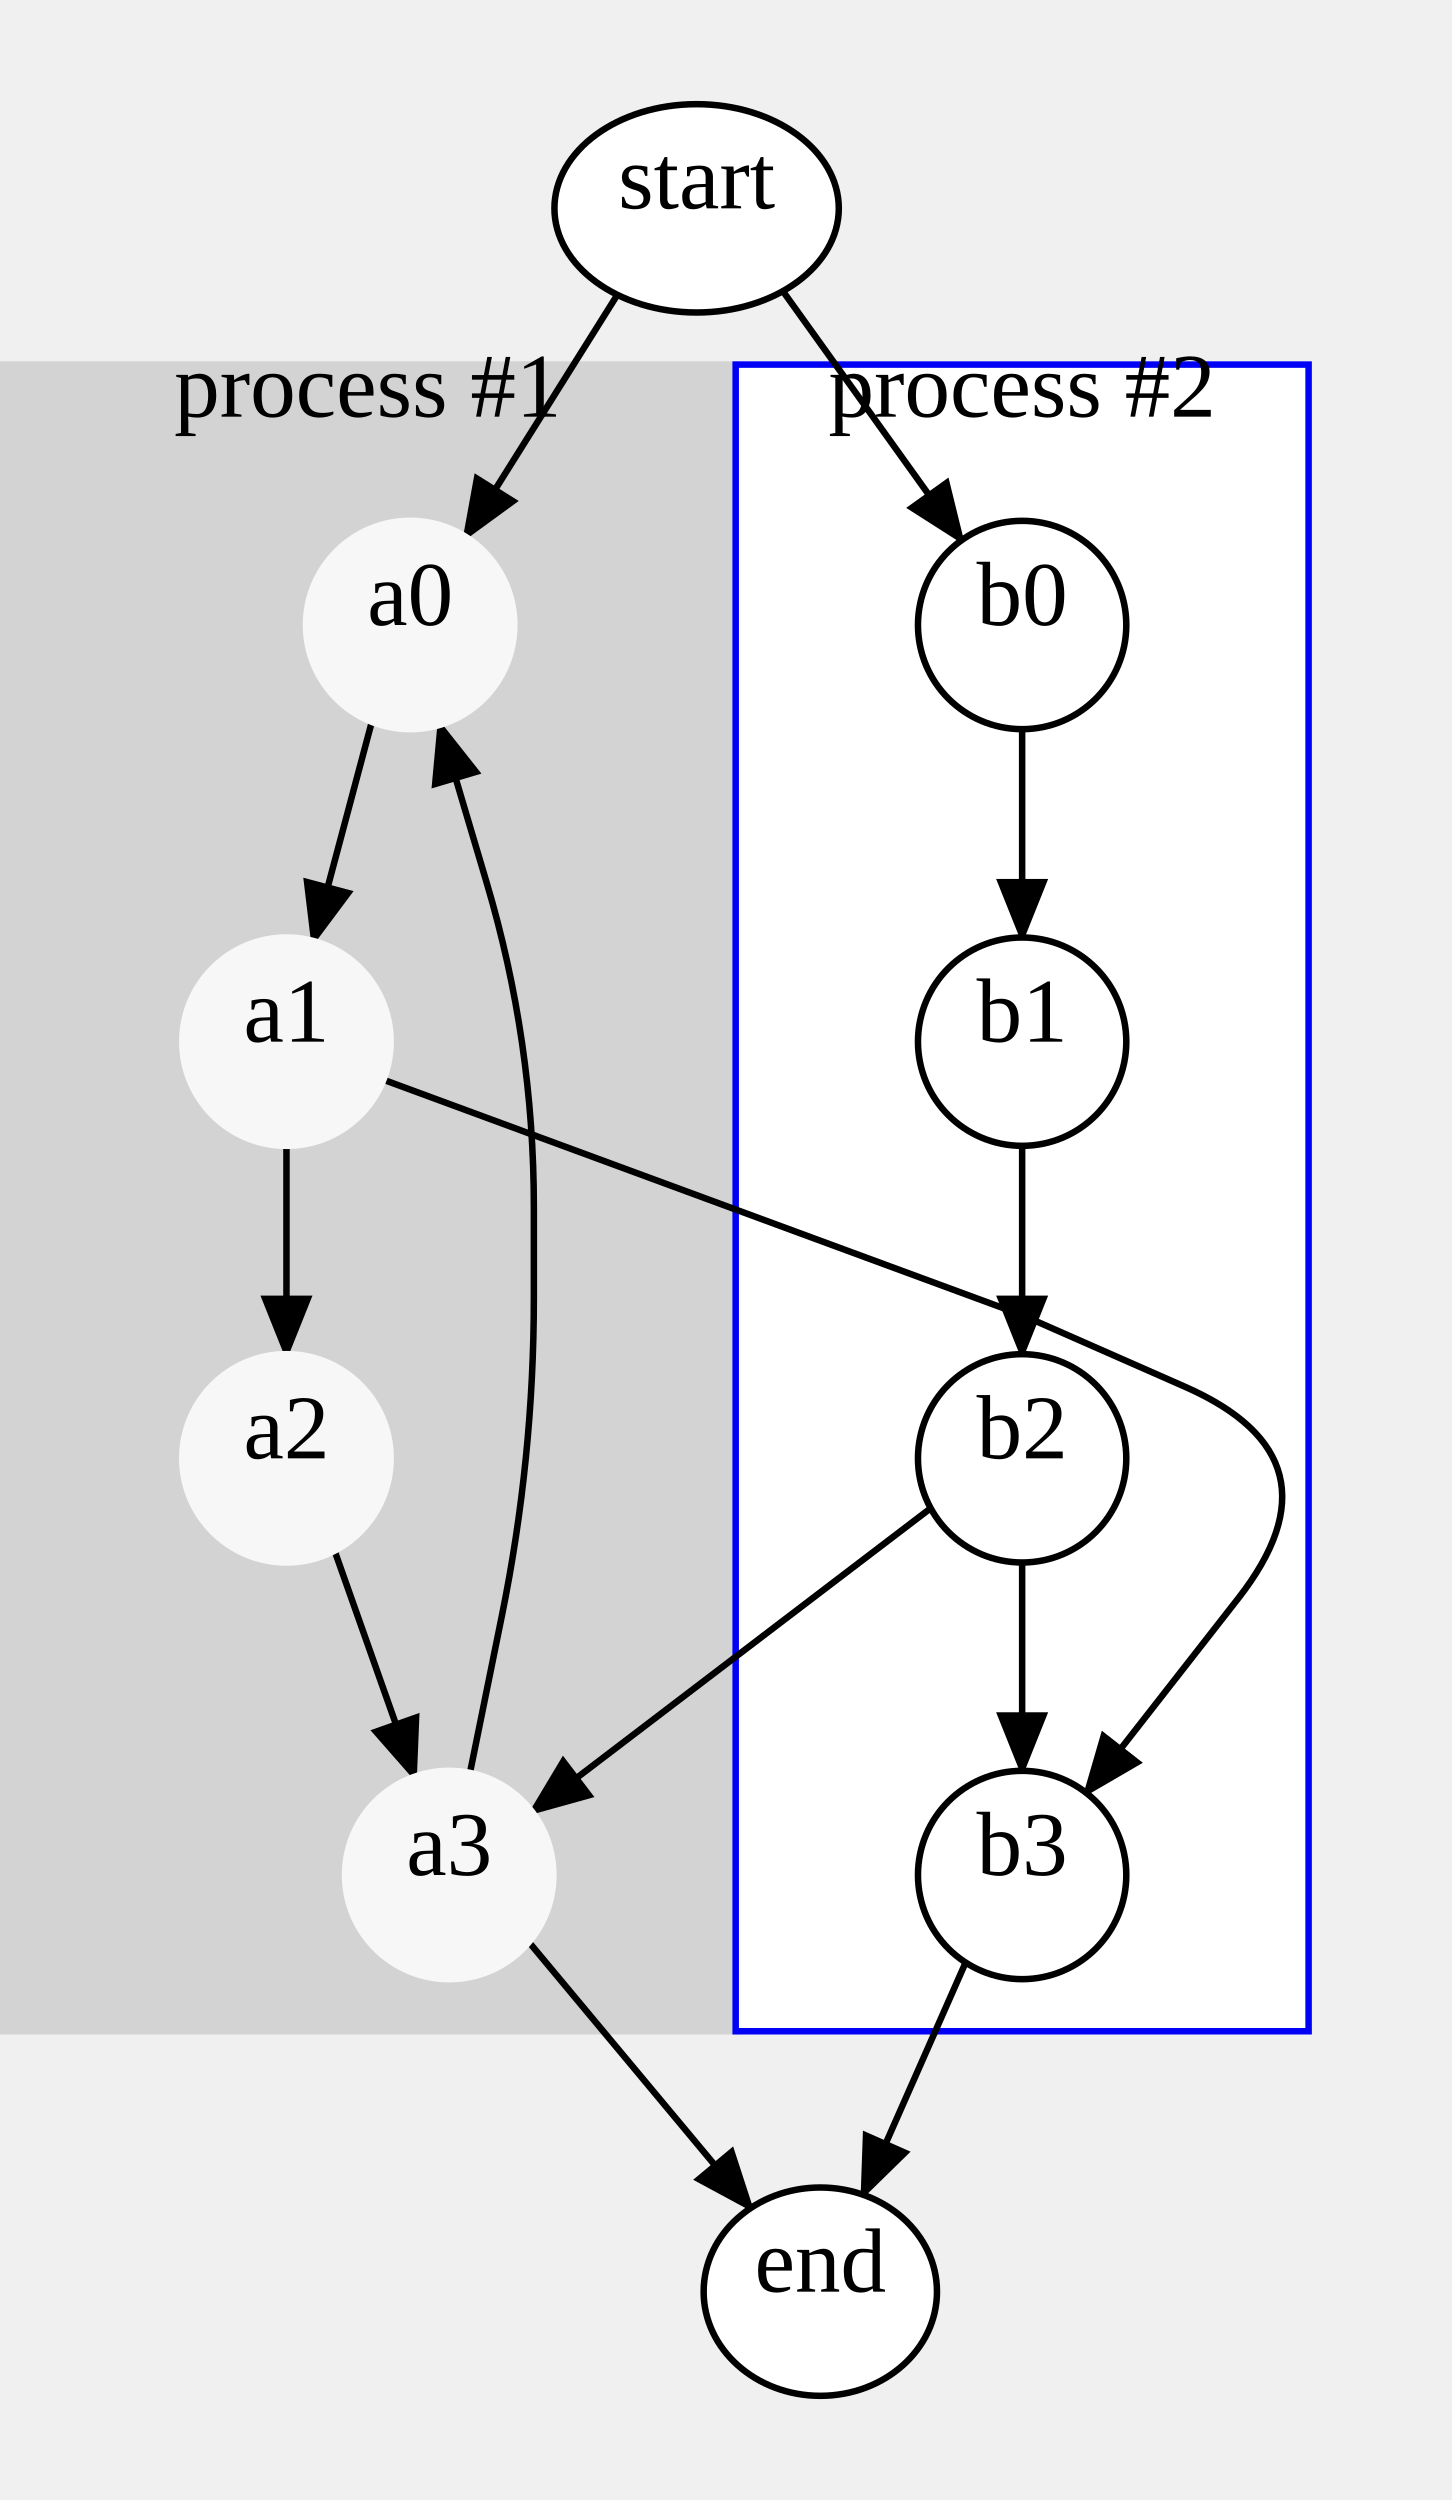
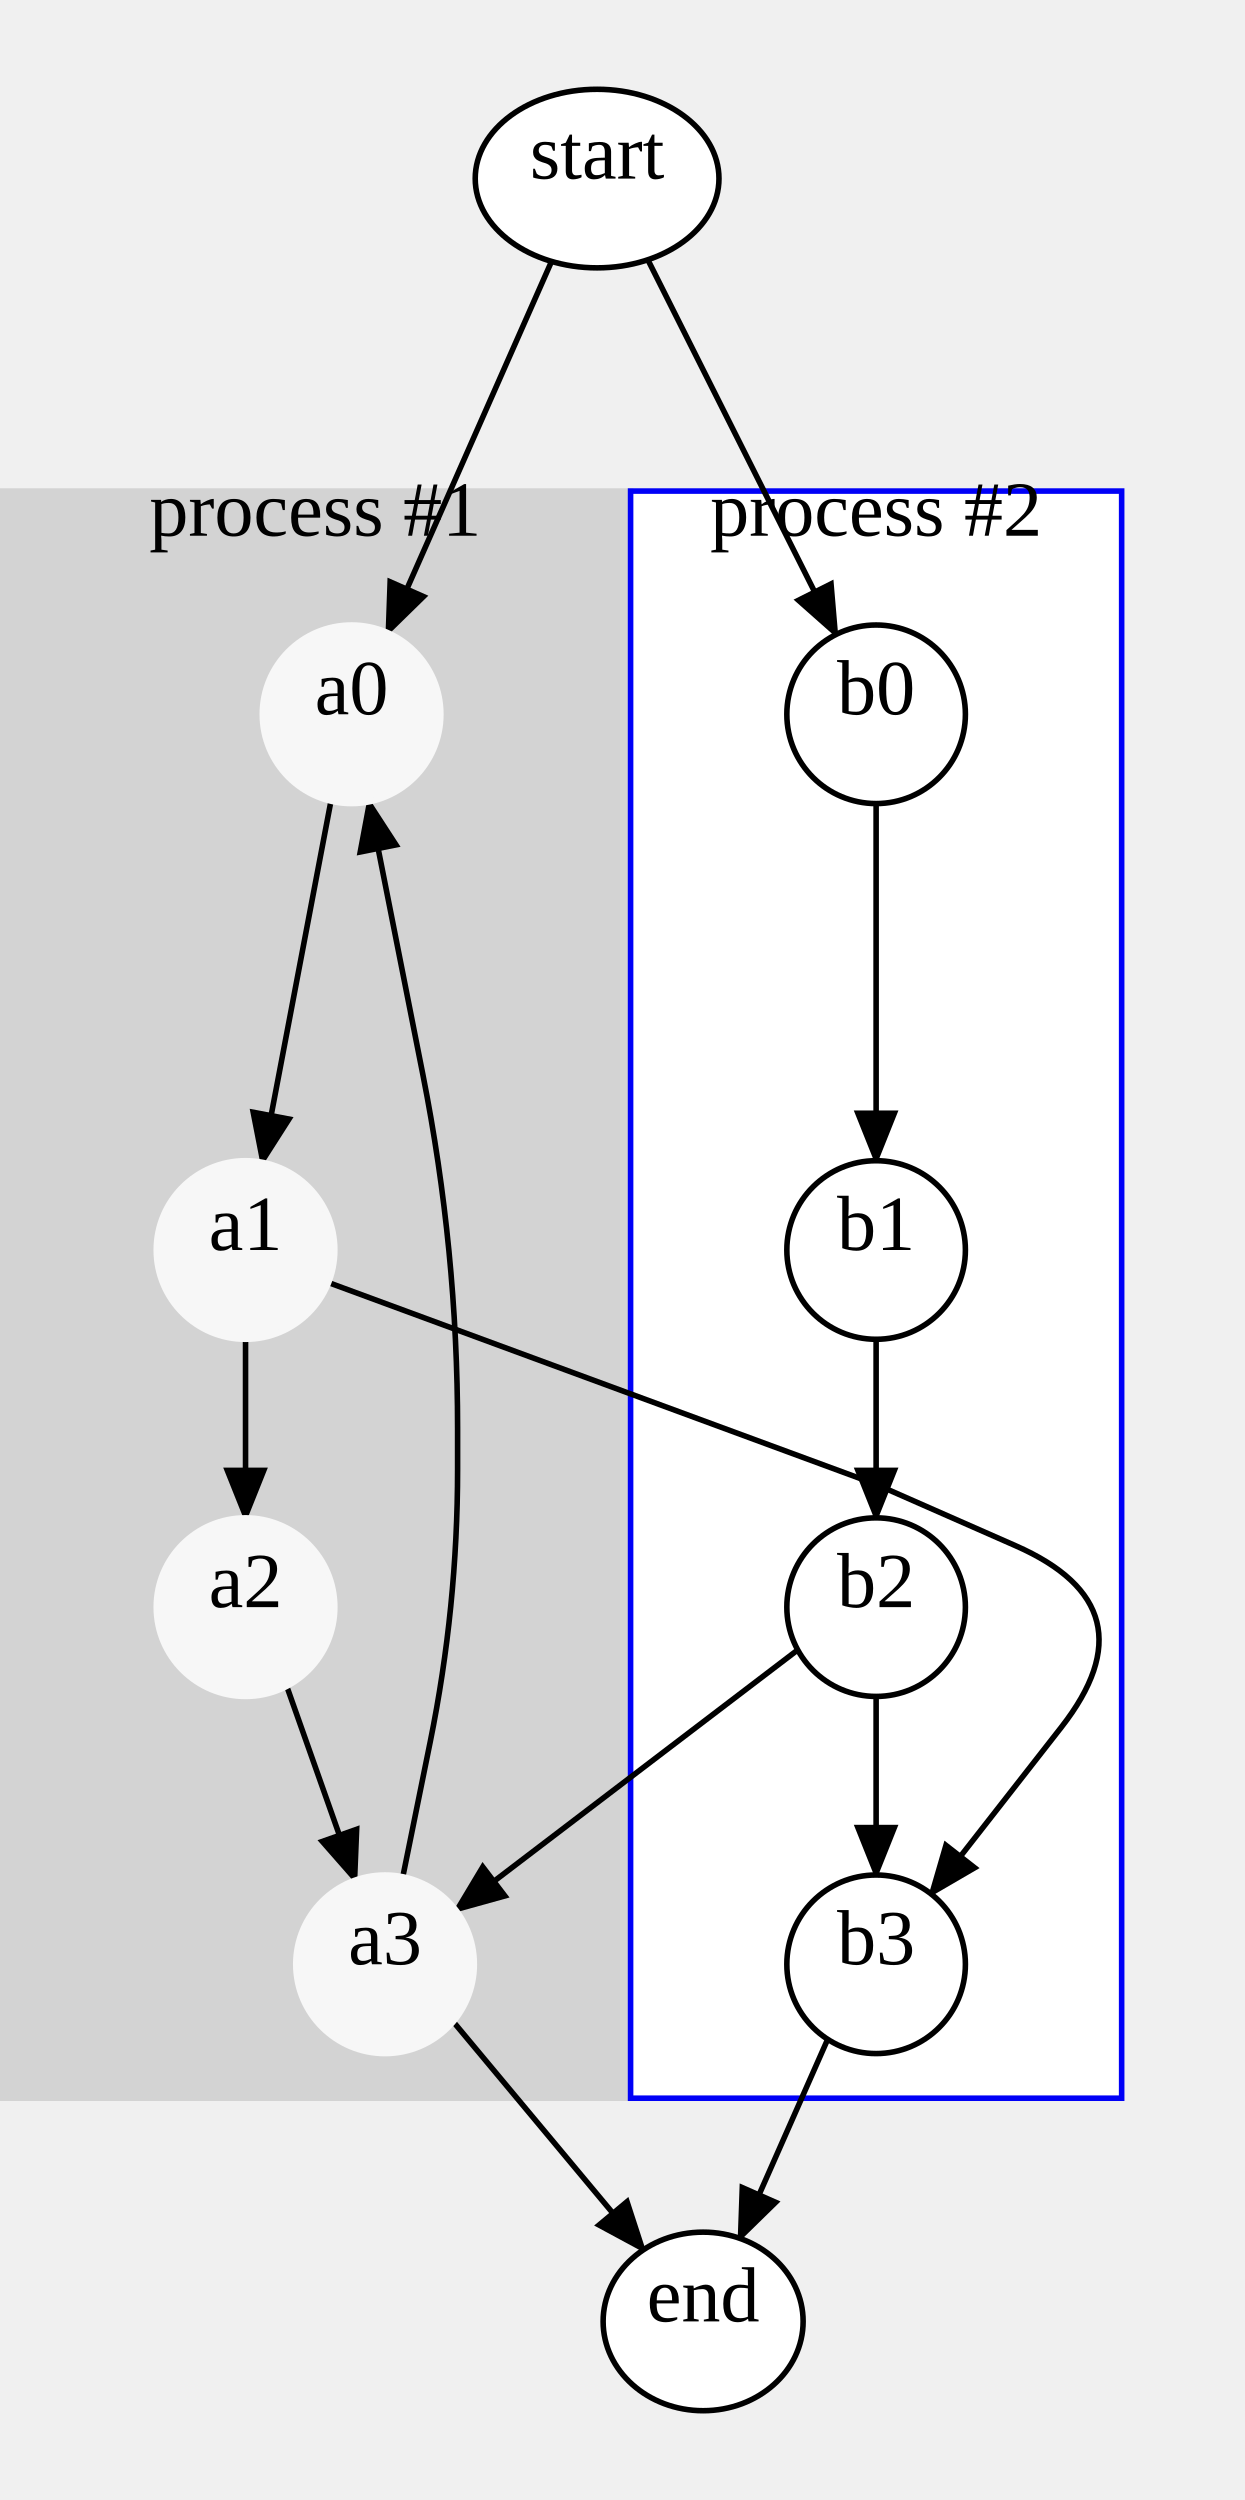
- <svg xmlns="http://www.w3.org/2000/svg" width="223" height="384">
+ <svg xmlns="http://www.w3.org/2000/svg" width="223" height="448">
  <style type="text/css">
		.edge { fill: none; }
	</style>
  <defs>
    <marker id="normal" markerWidth="10" markerHeight="8" refX="9" refY="4" orient="auto-start-reverse" markerUnits="userSpaceOnUse">
      <path d="M0,0 L0,8 L10,4 z" fill="context-stroke" />
    </marker>
    <marker id="vee" markerWidth="10" markerHeight="8" refX="9" refY="4" orient="auto-start-reverse" markerUnits="userSpaceOnUse">
      <path d="M0,0 L10,4 L0,8 L3,4 z" fill="context-stroke" />
    </marker>
    <marker id="dot" markerWidth="8" markerHeight="8" refX="7" refY="4" orient="auto-start-reverse" markerUnits="userSpaceOnUse">
      <circle cx="4" cy="4" r="3.5" fill="context-stroke" />
    </marker>
    <marker id="odot" markerWidth="8" markerHeight="8" refX="7" refY="4" orient="auto-start-reverse" markerUnits="userSpaceOnUse">
      <circle cx="4" cy="4" r="3" fill="white" stroke="context-stroke" />
    </marker>
  </defs>
  <g>
-     <rect class="cluster" x="0" y="56" width="113" height="256" fill="#D3D3D3" stroke="#D3D3D3" />
-     <text text-anchor="middle" alignment-baseline="middle" x="56.5" y="64" font-size="14" color="#000000">process #1</text>
-     <rect class="cluster" x="113" y="56" width="88" height="256" fill="#FFFFFF" stroke="#0000F7" />
-     <text text-anchor="middle" alignment-baseline="middle" x="157" y="64" font-size="14" color="#000000">process #2</text>
-     <path class="edge" marker-end="url(#normal)" stroke="#000000" stroke-width="1" d="M57.111,110.877 L48.126,144.541 " />
-     <path class="edge" marker-end="url(#normal)" stroke="#000000" stroke-width="1" d="M44,176 L44,208 " />
-     <path class="edge" marker-end="url(#normal)" stroke="#000000" stroke-width="1" d="M51.391,238.191 L63.667,272.915 " />
-     <path class="edge" marker-end="url(#normal)" stroke="#000000" stroke-width="1" d="M157,112 L157,144 " />
-     <path class="edge" marker-end="url(#normal)" stroke="#000000" stroke-width="1" d="M157,176 L157,208 " />
+     <rect class="cluster" x="0" y="88" width="113" height="288" fill="#D3D3D3" stroke="#D3D3D3" />
+     <text text-anchor="middle" alignment-baseline="middle" x="56.5" y="96" font-size="14" color="#000000">process #1</text>
+     <rect class="cluster" x="113" y="88" width="88" height="288" fill="#FFFFFF" stroke="#0000F7" />
+     <text text-anchor="middle" alignment-baseline="middle" x="157" y="96" font-size="14" color="#000000">process #2</text>
+     <path class="edge" marker-end="url(#normal)" stroke="#000000" stroke-width="1" d="M59.303,143.567 L46.99,208.282 " />
+     <path class="edge" marker-end="url(#normal)" stroke="#000000" stroke-width="1" d="M44,240 L44,272 " />
+     <path class="edge" marker-end="url(#normal)" stroke="#000000" stroke-width="1" d="M51.391,302.191 L63.667,336.915 " />
+     <path class="edge" marker-end="url(#normal)" stroke="#000000" stroke-width="1" d="M157,144 L157,208 " />
    <path class="edge" marker-end="url(#normal)" stroke="#000000" stroke-width="1" d="M157,240 L157,272 " />
-     <path class="edge" marker-end="url(#normal)" stroke="#000000" stroke-width="1" d="M94.824,45.283 L71.504,82.447 " />
-     <path class="edge" marker-end="url(#normal)" stroke="#000000" stroke-width="1" d="M120.249,44.719 L147.68,82.995 " />
-     <path class="edge" marker-end="url(#normal)" stroke="#000000" stroke-width="1" d="M58.893,165.848 L157,202 Q157,202 157,202 L157,202 Q157,202 157,202 L182,213 Q207,224 190.185,245.523 L166.85,275.392 " />
-     <path class="edge" marker-end="url(#normal)" stroke="#000000" stroke-width="1" d="M142.954,231.662 L81.728,278.304 " />
-     <path class="edge" marker-end="url(#normal)" stroke="#000000" stroke-width="1" d="M72.185,272.32 L77.092,248.16 Q82,224 82,199.347 L82,185.38 Q82,160 74.777,135.669 L67.554,111.338 " />
-     <path class="edge" marker-end="url(#normal)" stroke="#000000" stroke-width="1" d="M81.239,298.306 L115.3,339.165 " />
-     <path class="edge" marker-end="url(#normal)" stroke="#000000" stroke-width="1" d="M148.32,301.441 L132.571,337.115 " />
-     <ellipse cx="63" cy="96" rx="16" ry="16" class="node" fill="#F7F7F7" stroke="#F7F7F7" stroke-width="1" />
-     <text text-anchor="middle" alignment-baseline="middle" x="63" y="96" font-size="14" color="#000000">a0</text>
-     <ellipse cx="44" cy="160" rx="16" ry="16" class="node" fill="#F7F7F7" stroke="#F7F7F7" stroke-width="1" />
-     <text text-anchor="middle" alignment-baseline="middle" x="44" y="160" font-size="14" color="#000000">a1</text>
+     <path class="edge" marker-end="url(#normal)" stroke="#000000" stroke-width="1" d="M157,304 L157,336 " />
+     <path class="edge" marker-end="url(#normal)" stroke="#000000" stroke-width="1" d="M98.838,46.841 L69.463,113.363 " />
+     <path class="edge" marker-end="url(#normal)" stroke="#000000" stroke-width="1" d="M116.092,46.548 L149.819,113.702 " />
+     <path class="edge" marker-end="url(#normal)" stroke="#000000" stroke-width="1" d="M58.893,229.848 L157,266 Q157,266 157,266 L157,266 Q157,266 157,266 L182,277 Q207,288 190.185,309.523 L166.85,339.392 " />
+     <path class="edge" marker-end="url(#normal)" stroke="#000000" stroke-width="1" d="M142.954,295.662 L81.728,342.304 " />
+     <path class="edge" marker-end="url(#normal)" stroke="#000000" stroke-width="1" d="M72.185,336.32 L77.092,312.16 Q82,288 82,263.347 L82,256 Q82,224 75.787,192.609 L66.106,143.696 " />
+     <path class="edge" marker-end="url(#normal)" stroke="#000000" stroke-width="1" d="M81.239,362.306 L115.3,403.165 " />
+     <path class="edge" marker-end="url(#normal)" stroke="#000000" stroke-width="1" d="M148.32,365.441 L132.571,401.115 " />
+     <ellipse cx="63" cy="128" rx="16" ry="16" class="node" fill="#F7F7F7" stroke="#F7F7F7" stroke-width="1" />
+     <text text-anchor="middle" alignment-baseline="middle" x="63" y="128" font-size="14" color="#000000">a0</text>
    <ellipse cx="44" cy="224" rx="16" ry="16" class="node" fill="#F7F7F7" stroke="#F7F7F7" stroke-width="1" />
-     <text text-anchor="middle" alignment-baseline="middle" x="44" y="224" font-size="14" color="#000000">a2</text>
-     <ellipse cx="69" cy="288" rx="16" ry="16" class="node" fill="#F7F7F7" stroke="#F7F7F7" stroke-width="1" />
-     <text text-anchor="middle" alignment-baseline="middle" x="69" y="288" font-size="14" color="#000000">a3</text>
-     <ellipse cx="157" cy="96" rx="16" ry="16" class="node" fill="#FFFFFF" stroke="#000000" stroke-width="1" />
-     <text text-anchor="middle" alignment-baseline="middle" x="157" y="96" font-size="14" color="#000000">b0</text>
-     <ellipse cx="157" cy="160" rx="16" ry="16" class="node" fill="#FFFFFF" stroke="#000000" stroke-width="1" />
-     <text text-anchor="middle" alignment-baseline="middle" x="157" y="160" font-size="14" color="#000000">b1</text>
+     <text text-anchor="middle" alignment-baseline="middle" x="44" y="224" font-size="14" color="#000000">a1</text>
+     <ellipse cx="44" cy="288" rx="16" ry="16" class="node" fill="#F7F7F7" stroke="#F7F7F7" stroke-width="1" />
+     <text text-anchor="middle" alignment-baseline="middle" x="44" y="288" font-size="14" color="#000000">a2</text>
+     <ellipse cx="69" cy="352" rx="16" ry="16" class="node" fill="#F7F7F7" stroke="#F7F7F7" stroke-width="1" />
+     <text text-anchor="middle" alignment-baseline="middle" x="69" y="352" font-size="14" color="#000000">a3</text>
+     <ellipse cx="157" cy="128" rx="16" ry="16" class="node" fill="#FFFFFF" stroke="#000000" stroke-width="1" />
+     <text text-anchor="middle" alignment-baseline="middle" x="157" y="128" font-size="14" color="#000000">b0</text>
    <ellipse cx="157" cy="224" rx="16" ry="16" class="node" fill="#FFFFFF" stroke="#000000" stroke-width="1" />
-     <text text-anchor="middle" alignment-baseline="middle" x="157" y="224" font-size="14" color="#000000">b2</text>
+     <text text-anchor="middle" alignment-baseline="middle" x="157" y="224" font-size="14" color="#000000">b1</text>
    <ellipse cx="157" cy="288" rx="16" ry="16" class="node" fill="#FFFFFF" stroke="#000000" stroke-width="1" />
-     <text text-anchor="middle" alignment-baseline="middle" x="157" y="288" font-size="14" color="#000000">b3</text>
+     <text text-anchor="middle" alignment-baseline="middle" x="157" y="288" font-size="14" color="#000000">b2</text>
+     <ellipse cx="157" cy="352" rx="16" ry="16" class="node" fill="#FFFFFF" stroke="#000000" stroke-width="1" />
+     <text text-anchor="middle" alignment-baseline="middle" x="157" y="352" font-size="14" color="#000000">b3</text>
    <ellipse cx="107" cy="32" rx="21.84" ry="16" class="node" fill="#FFFFFF" stroke="#000000" stroke-width="1" />
    <text text-anchor="middle" alignment-baseline="middle" x="107" y="32" font-size="14" color="#000000">start</text>
-     <ellipse cx="126" cy="352" rx="17.92" ry="16" class="node" fill="#FFFFFF" stroke="#000000" stroke-width="1" />
-     <text text-anchor="middle" alignment-baseline="middle" x="126" y="352" font-size="14" color="#000000">end</text>
+     <ellipse cx="126" cy="416" rx="17.92" ry="16" class="node" fill="#FFFFFF" stroke="#000000" stroke-width="1" />
+     <text text-anchor="middle" alignment-baseline="middle" x="126" y="416" font-size="14" color="#000000">end</text>
  </g>
</svg>
